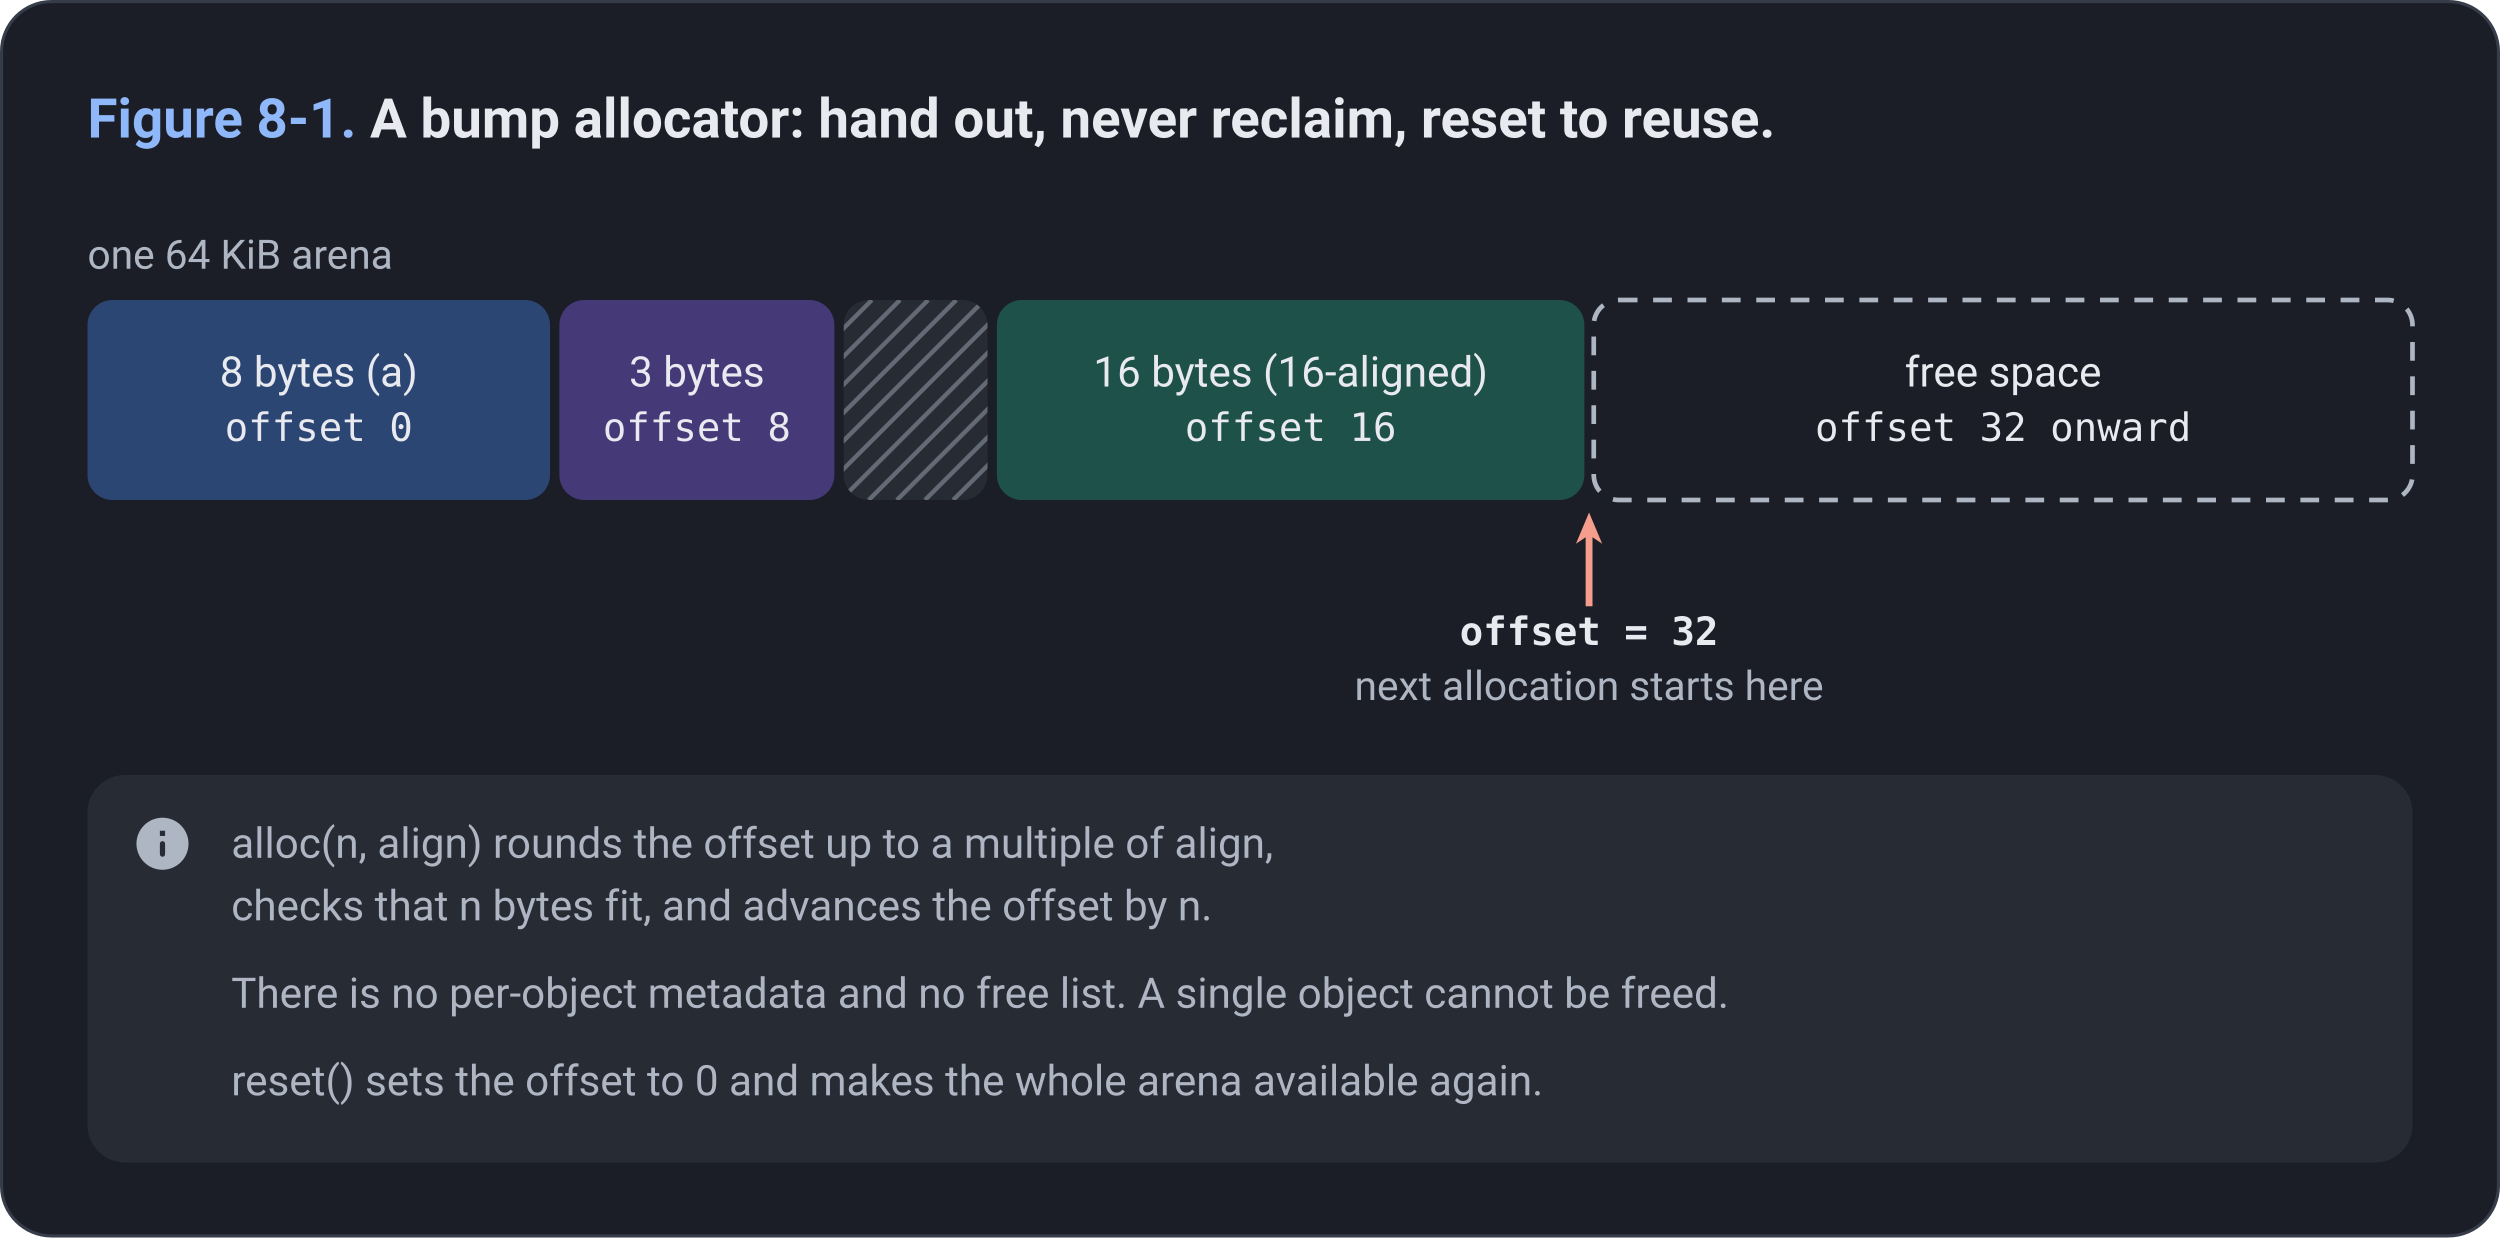
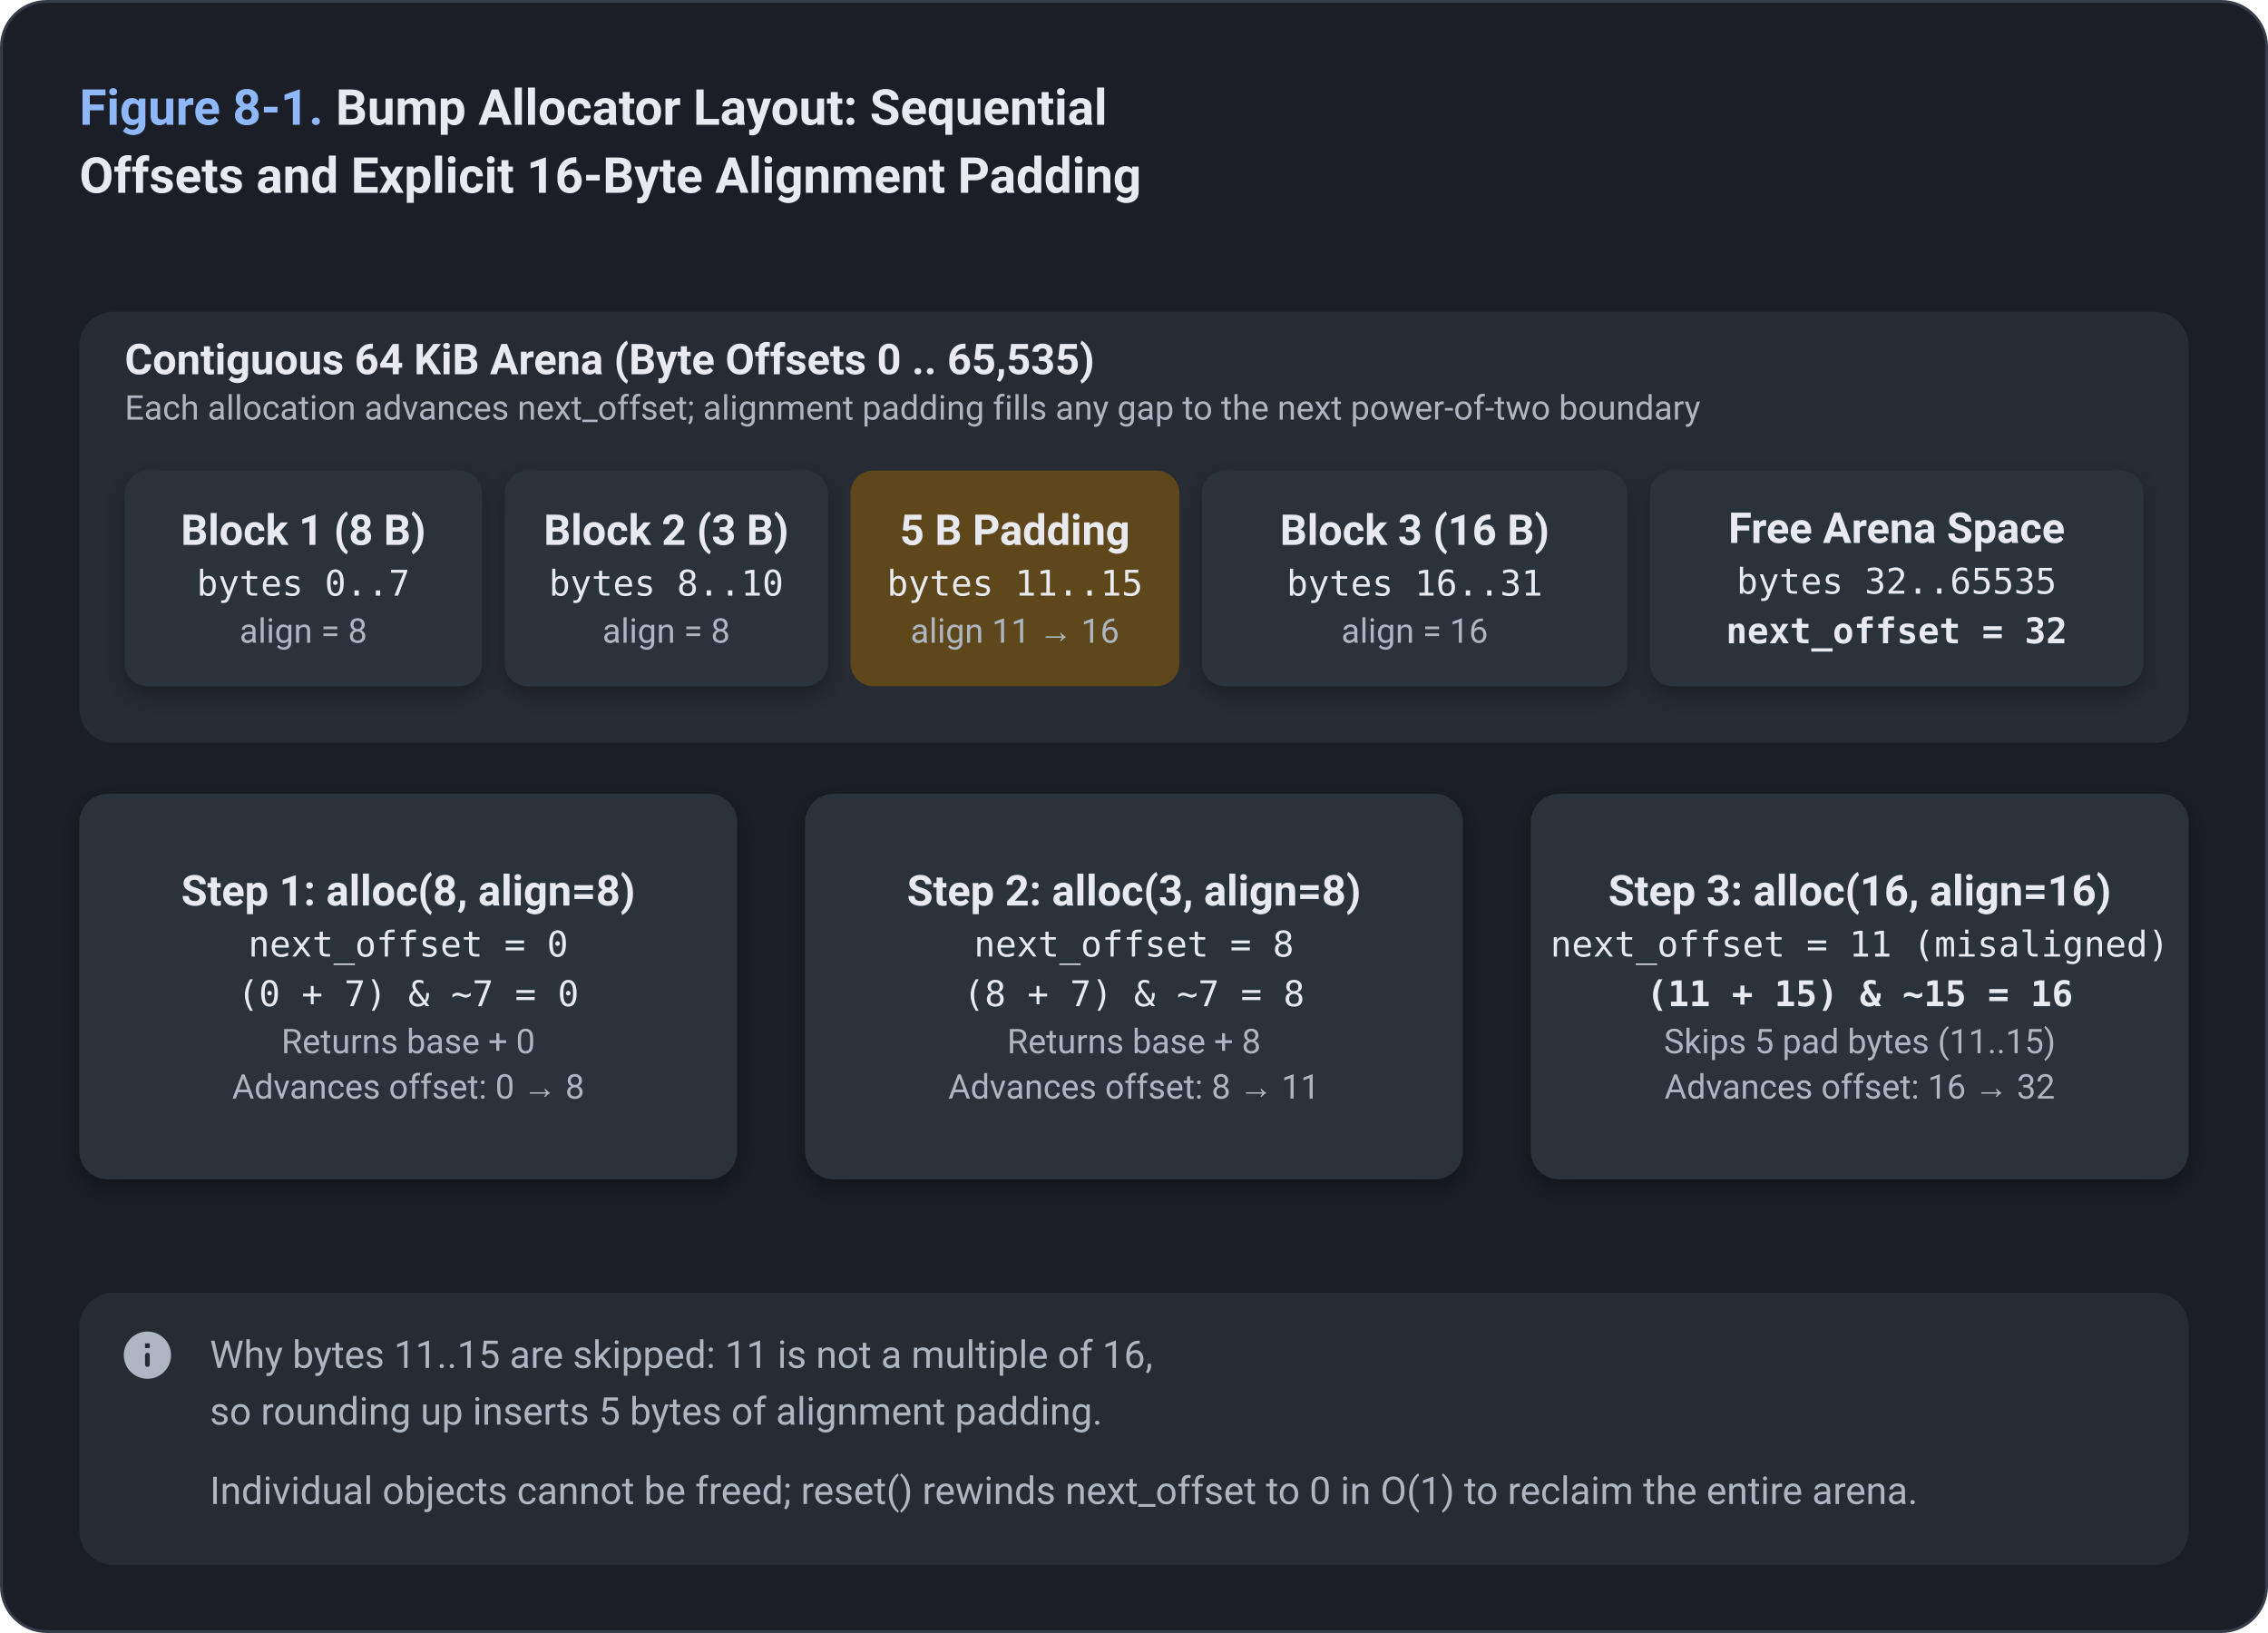
- <svg xmlns="http://www.w3.org/2000/svg" viewBox="0 0 800 396" width="800" height="396">
+ <svg xmlns="http://www.w3.org/2000/svg" viewBox="0 0 800 576" width="800" height="576">
  <style>
    text { font-family: -apple-system, BlinkMacSystemFont, "Segoe UI", Roboto, "Helvetica Neue", Arial, sans-serif; fill: #E8EAF0; }
    .paper { fill: #1B1E26; }
    .frame { fill: #1B1E26; stroke: #363C49; stroke-width: 1; }
    .card { fill: #2B303B; }
    .hair { stroke: #363C49; stroke-width: 1.2; fill: none; }
    .muted { fill: #AEB6C3; }
    .ink { fill: #E8EAF0; }
    .title { font-size: 17.5px; font-weight: 650; }
    .head { font-size: 15.5px; font-weight: 650; }
    .name { font-size: 15px; font-weight: 650; }
    .body { font-size: 13.5px; }
    .sub { font-size: 13px; }
    .mono { font-size: 12.5px; font-family: "SF Mono", SFMono-Regular, ui-monospace, Menlo, Consolas, monospace; }
    .monob { font-size: 12.5px; font-weight: 650; font-family: "SF Mono", SFMono-Regular, ui-monospace, Menlo, Consolas, monospace; }
    .small { font-size: 12px; }
    .note { font-size: 13.5px; }
    .noteb { font-size: 13.5px; font-weight: 650; }
    .sub, .small, .note { fill: #AEB6C3; }
    .c-blue { fill: #1E2D47; }
    .m-blue { fill: #2C4674; }
    .a-blue { fill: #8FB8FA; }
    .t-blue { fill: #8FB8FA; }
    .w-blue { stroke: #8FB8FA; fill: none; stroke-linecap: butt; stroke-linejoin: round; }
    .o-blue { stroke: #8FB8FA; fill: none; stroke-width: 1.5; }
    .h-blue { stroke: #8FB8FA; stroke-width: 1.4; }
    .c-green { fill: #1B3426; }
    .m-green { fill: #28553B; }
    .a-green { fill: #82D69C; }
    .t-green { fill: #82D69C; }
    .w-green { stroke: #82D69C; fill: none; stroke-linecap: butt; stroke-linejoin: round; }
    .o-green { stroke: #82D69C; fill: none; stroke-width: 1.5; }
    .h-green { stroke: #82D69C; stroke-width: 1.4; }
    .c-amber { fill: #3A2D14; }
    .m-amber { fill: #5E471A; }
    .a-amber { fill: #F3C06B; }
    .t-amber { fill: #F3C06B; }
    .w-amber { stroke: #F3C06B; fill: none; stroke-linecap: butt; stroke-linejoin: round; }
    .o-amber { stroke: #F3C06B; fill: none; stroke-width: 1.5; }
    .h-amber { stroke: #F3C06B; stroke-width: 1.4; }
    .c-red { fill: #41221D; }
    .m-red { fill: #69322B; }
    .a-red { fill: #F59E8D; }
    .t-red { fill: #F59E8D; }
    .w-red { stroke: #F59E8D; fill: none; stroke-linecap: butt; stroke-linejoin: round; }
    .o-red { stroke: #F59E8D; fill: none; stroke-width: 1.5; }
    .h-red { stroke: #F59E8D; stroke-width: 1.4; }
    .c-purple { fill: #2C2549; }
    .m-purple { fill: #453978; }
    .a-purple { fill: #BCA8F7; }
    .t-purple { fill: #BCA8F7; }
    .w-purple { stroke: #BCA8F7; fill: none; stroke-linecap: butt; stroke-linejoin: round; }
    .o-purple { stroke: #BCA8F7; fill: none; stroke-width: 1.5; }
    .h-purple { stroke: #BCA8F7; stroke-width: 1.4; }
    .c-teal { fill: #15332F; }
    .m-teal { fill: #1F514B; }
    .a-teal { fill: #72D5CA; }
    .t-teal { fill: #72D5CA; }
    .w-teal { stroke: #72D5CA; fill: none; stroke-linecap: butt; stroke-linejoin: round; }
    .o-teal { stroke: #72D5CA; fill: none; stroke-width: 1.5; }
    .h-teal { stroke: #72D5CA; stroke-width: 1.4; }
    .c-gray { fill: #272B34; }
    .m-gray { fill: #3A404D; }
    .a-gray { fill: #AEB6C3; }
    .t-gray { fill: #AEB6C3; }
    .w-gray { stroke: #AEB6C3; fill: none; stroke-linecap: butt; stroke-linejoin: round; }
    .o-gray { stroke: #AEB6C3; fill: none; stroke-width: 1.5; }
    .h-gray { stroke: #AEB6C3; stroke-width: 1.4; }
    .c-wire { fill: #272B34; }
    .m-wire { fill: #3A404D; }
    .a-wire { fill: #A2ABB9; }
    .t-wire { fill: #A2ABB9; }
    .w-wire { stroke: #A2ABB9; fill: none; stroke-linecap: butt; stroke-linejoin: round; }
    .o-wire { stroke: #A2ABB9; fill: none; stroke-width: 1.5; }
    .h-wire { stroke: #A2ABB9; stroke-width: 1.4; }
  </style>
  <defs>
    <filter id="lift" x="-10%" y="-15%" width="120%" height="140%">
      <feDropShadow dx="0" dy="1" stdDeviation="1.2" flood-color="#000000" flood-opacity="0.45" />
      <feDropShadow dx="0" dy="3" stdDeviation="4" flood-color="#000000" flood-opacity="0.32" />
    </filter>
  </defs>
-   <rect x="0.5" y="0.5" width="799" height="395" rx="16" class="frame" />
+   <rect x="0.5" y="0.5" width="799" height="575" rx="16" class="frame" />
  <text x="28" y="44" class="title">
-     <tspan class="t-blue">Figure 8-1.</tspan> A bump allocator: hand out, never reclaim, reset to reuse.</text>
-   <g transform="translate(0 74)">
-     <text x="28.0" y="12.0" class="sub">one 64 KiB arena</text>
-     <rect x="28.0" y="22.0" width="148.0" height="64.0" rx="8" class="m-blue" />
-     <text x="102.0" y="49.7" class="body" text-anchor="middle" data-fit="33.0,171.0">8 bytes (a)</text>
-     <text x="102.0" y="67.1" class="mono" text-anchor="middle" data-fit="33.0,171.0">offset 0</text>
-     <rect x="179.0" y="22.0" width="88.0" height="64.0" rx="8" class="m-purple" />
-     <text x="223.0" y="49.7" class="body" text-anchor="middle" data-fit="184.0,262.0">3 bytes</text>
-     <text x="223.0" y="67.1" class="mono" text-anchor="middle" data-fit="184.0,262.0">offset 8</text>
-     <rect x="270.0" y="22.0" width="46.0" height="64.0" rx="8" class="c-gray" />
-     <clipPath id="clip-8">
-       <rect x="270.0" y="22.0" width="46.0" height="64.0" rx="8" />
-     </clipPath>
-     <g clip-path="url(#clip-8)">
-       <line x1="206.0" y1="86.0" x2="270.0" y2="22.0" class="h-gray" opacity="0.45" />
-       <line x1="215.0" y1="86.0" x2="279.0" y2="22.0" class="h-gray" opacity="0.45" />
-       <line x1="224.0" y1="86.0" x2="288.0" y2="22.0" class="h-gray" opacity="0.45" />
-       <line x1="233.0" y1="86.0" x2="297.0" y2="22.0" class="h-gray" opacity="0.45" />
-       <line x1="242.0" y1="86.0" x2="306.0" y2="22.0" class="h-gray" opacity="0.45" />
-       <line x1="251.0" y1="86.0" x2="315.0" y2="22.0" class="h-gray" opacity="0.45" />
-       <line x1="260.0" y1="86.0" x2="324.0" y2="22.0" class="h-gray" opacity="0.45" />
-       <line x1="269.0" y1="86.0" x2="333.0" y2="22.0" class="h-gray" opacity="0.45" />
-       <line x1="278.0" y1="86.0" x2="342.0" y2="22.0" class="h-gray" opacity="0.45" />
-       <line x1="287.0" y1="86.0" x2="351.0" y2="22.0" class="h-gray" opacity="0.45" />
-       <line x1="296.0" y1="86.0" x2="360.0" y2="22.0" class="h-gray" opacity="0.45" />
-       <line x1="305.0" y1="86.0" x2="369.0" y2="22.0" class="h-gray" opacity="0.45" />
-       <line x1="314.0" y1="86.0" x2="378.0" y2="22.0" class="h-gray" opacity="0.45" />
-     </g>
-     <rect x="319.0" y="22.0" width="188.0" height="64.0" rx="8" class="m-teal" />
-     <text x="413.0" y="49.7" class="body" text-anchor="middle" data-fit="324.0,502.0">16 bytes (16-aligned)</text>
-     <text x="413.0" y="67.1" class="mono" text-anchor="middle" data-fit="324.0,502.0">offset 16</text>
-     <rect x="510.0" y="22.0" width="262.0" height="64.0" rx="8" class="o-gray" stroke-dasharray="6 5" />
-     <text x="641.0" y="49.7" class="body" text-anchor="middle" data-fit="514.0,768.0">free space</text>
-     <text x="641.0" y="67.1" class="mono" text-anchor="middle" data-fit="514.0,768.0">offset 32 onward</text>
-     <polygon points="508.5,90.0 512.7,100.0 508.5,97.2 504.3,100.0" class="a-red" />
-     <path d="M508.5,120.0 L508.5,97.0" class="w-red" stroke-width="2.2" />
-     <text x="508.5" y="132.4" class="monob" text-anchor="middle">offset = 32</text>
-     <text x="508.5" y="150.0" class="sub" text-anchor="middle">next allocation starts here</text>
+     <tspan class="t-blue">Figure 8-1.</tspan> Bump Allocator Layout: Sequential</text>
+   <text x="28" y="68" class="title">Offsets and Explicit 16-Byte Alignment Padding</text>
+   <g transform="translate(0 98)">
+     <rect x="28.0" y="12.0" width="744.0" height="152.0" rx="12" class="c-gray" />
+     <text x="44.0" y="34.0" class="name">Contiguous 64 KiB Arena (Byte Offsets 0 .. 65,535)</text>
+     <text x="44.0" y="50.0" class="small" data-fit="44.0,756.0">Each allocation advances next_offset; alignment padding fills any gap to the next power-of-two boundary</text>
+     <rect x="44.0" y="68.0" width="126.0" height="76.0" rx="8" class="card" filter="url(#lift)" />
+     <text x="107.0" y="94.2" class="name" text-anchor="middle" data-fit="49.0,165.0">Block 1 (8 B)</text>
+     <text x="107.0" y="112.1" class="mono" text-anchor="middle" data-fit="49.0,165.0">bytes 0..7</text>
+     <text x="107.0" y="128.7" class="small" text-anchor="middle" data-fit="49.0,165.0">align = 8</text>
+     <rect x="178.0" y="68.0" width="114.0" height="76.0" rx="8" class="card" filter="url(#lift)" />
+     <text x="235.0" y="94.2" class="name" text-anchor="middle" data-fit="183.0,287.0">Block 2 (3 B)</text>
+     <text x="235.0" y="112.1" class="mono" text-anchor="middle" data-fit="183.0,287.0">bytes 8..10</text>
+     <text x="235.0" y="128.7" class="small" text-anchor="middle" data-fit="183.0,287.0">align = 8</text>
+     <rect x="300.0" y="68.0" width="116.0" height="76.0" rx="8" class="m-amber" />
+     <text x="358.0" y="94.2" class="name" text-anchor="middle" data-fit="305.0,411.0">5 B Padding</text>
+     <text x="358.0" y="112.1" class="mono" text-anchor="middle" data-fit="305.0,411.0">bytes 11..15</text>
+     <text x="358.0" y="128.7" class="small" text-anchor="middle" data-fit="305.0,411.0">align 11 → 16</text>
+     <rect x="424.0" y="68.0" width="150.0" height="76.0" rx="8" class="card" filter="url(#lift)" />
+     <text x="499.0" y="94.2" class="name" text-anchor="middle" data-fit="429.0,569.0">Block 3 (16 B)</text>
+     <text x="499.0" y="112.1" class="mono" text-anchor="middle" data-fit="429.0,569.0">bytes 16..31</text>
+     <text x="499.0" y="128.7" class="small" text-anchor="middle" data-fit="429.0,569.0">align = 16</text>
+     <rect x="582.0" y="68.0" width="174.0" height="76.0" rx="8" class="card" filter="url(#lift)" />
+     <text x="669.0" y="93.5" class="name" text-anchor="middle" data-fit="587.0,751.0">Free Arena Space</text>
+     <text x="669.0" y="111.4" class="mono" text-anchor="middle" data-fit="587.0,751.0">bytes 32..65535</text>
+     <text x="669.0" y="128.9" class="monob" text-anchor="middle" data-fit="587.0,751.0">next_offset = 32</text>
+     <rect x="28.0" y="182.0" width="232.0" height="136.0" rx="10" class="card" filter="url(#lift)" />
+     <text x="144.0" y="221.4" class="name" text-anchor="middle" data-fit="33.0,255.0">Step 1: alloc(8, align=8)</text>
+     <text x="144.0" y="239.4" class="mono" text-anchor="middle" data-fit="33.0,255.0">next_offset = 0</text>
+     <text x="144.0" y="256.9" class="mono" text-anchor="middle" data-fit="33.0,255.0">(0 + 7) &amp; ~7 = 0</text>
+     <text x="144.0" y="273.5" class="small" text-anchor="middle" data-fit="33.0,255.0">Returns base + 0</text>
+     <text x="144.0" y="289.5" class="small" text-anchor="middle" data-fit="33.0,255.0">Advances offset: 0 → 8</text>
+     <rect x="284.0" y="182.0" width="232.0" height="136.0" rx="10" class="card" filter="url(#lift)" />
+     <text x="400.0" y="221.4" class="name" text-anchor="middle" data-fit="289.0,511.0">Step 2: alloc(3, align=8)</text>
+     <text x="400.0" y="239.4" class="mono" text-anchor="middle" data-fit="289.0,511.0">next_offset = 8</text>
+     <text x="400.0" y="256.9" class="mono" text-anchor="middle" data-fit="289.0,511.0">(8 + 7) &amp; ~7 = 8</text>
+     <text x="400.0" y="273.5" class="small" text-anchor="middle" data-fit="289.0,511.0">Returns base + 8</text>
+     <text x="400.0" y="289.5" class="small" text-anchor="middle" data-fit="289.0,511.0">Advances offset: 8 → 11</text>
+     <rect x="540.0" y="182.0" width="232.0" height="136.0" rx="10" class="card" filter="url(#lift)" />
+     <text x="656.0" y="221.4" class="name" text-anchor="middle" data-fit="545.0,767.0">Step 3: alloc(16, align=16)</text>
+     <text x="656.0" y="239.4" class="mono" text-anchor="middle" data-fit="545.0,767.0">next_offset = 11 (misaligned)</text>
+     <text x="656.0" y="256.9" class="monob" text-anchor="middle" data-fit="545.0,767.0">(11 + 15) &amp; ~15 = 16</text>
+     <text x="656.0" y="273.5" class="small" text-anchor="middle" data-fit="545.0,767.0">Skips 5 pad bytes (11..15)</text>
+     <text x="656.0" y="289.5" class="small" text-anchor="middle" data-fit="545.0,767.0">Advances offset: 16 → 32</text>
  </g>
-   <rect x="28" y="248" width="744" height="124" rx="12" class="c-gray" />
-   <g transform="translate(42 260) scale(0.833)" class="a-gray">
+   <rect x="28" y="456" width="744" height="96" rx="12" class="c-gray" />
+   <g transform="translate(42 468) scale(0.833)" class="a-gray">
    <path d="M12 2C6.48 2 2 6.48 2 12s4.48 10 10 10 10-4.48 10-10S17.52 2 12 2zm0 15c-.55 0-1-.45-1-1v-4c0-.55.45-1 1-1s1 .45 1 1v4c0 .55-.45 1-1 1zm1-8h-2V7h2v2z" />
  </g>
-   <text x="74" y="274.5" class="note" data-fit="74,760">alloc(n, align) rounds the offset up to a multiple of align,</text>
-   <text x="74" y="294.5" class="note" data-fit="74,760">checks that n bytes fit, and advances the offset by n.</text>
-   <text x="74" y="322.5" class="note" data-fit="74,760">There is no per-object metadata and no free list. A single object cannot be freed.</text>
-   <text x="74" y="350.5" class="note" data-fit="74,760">reset() sets the offset to 0 and makes the whole arena available again.</text>
+   <text x="74" y="482.5" class="note" data-fit="74,760">Why bytes 11..15 are skipped: 11 is not a multiple of 16,</text>
+   <text x="74" y="502.5" class="note" data-fit="74,760">so rounding up inserts 5 bytes of alignment padding.</text>
+   <text x="74" y="530.5" class="note" data-fit="74,760">Individual objects cannot be freed; reset() rewinds next_offset to 0 in O(1) to reclaim the entire arena.</text>
</svg>
